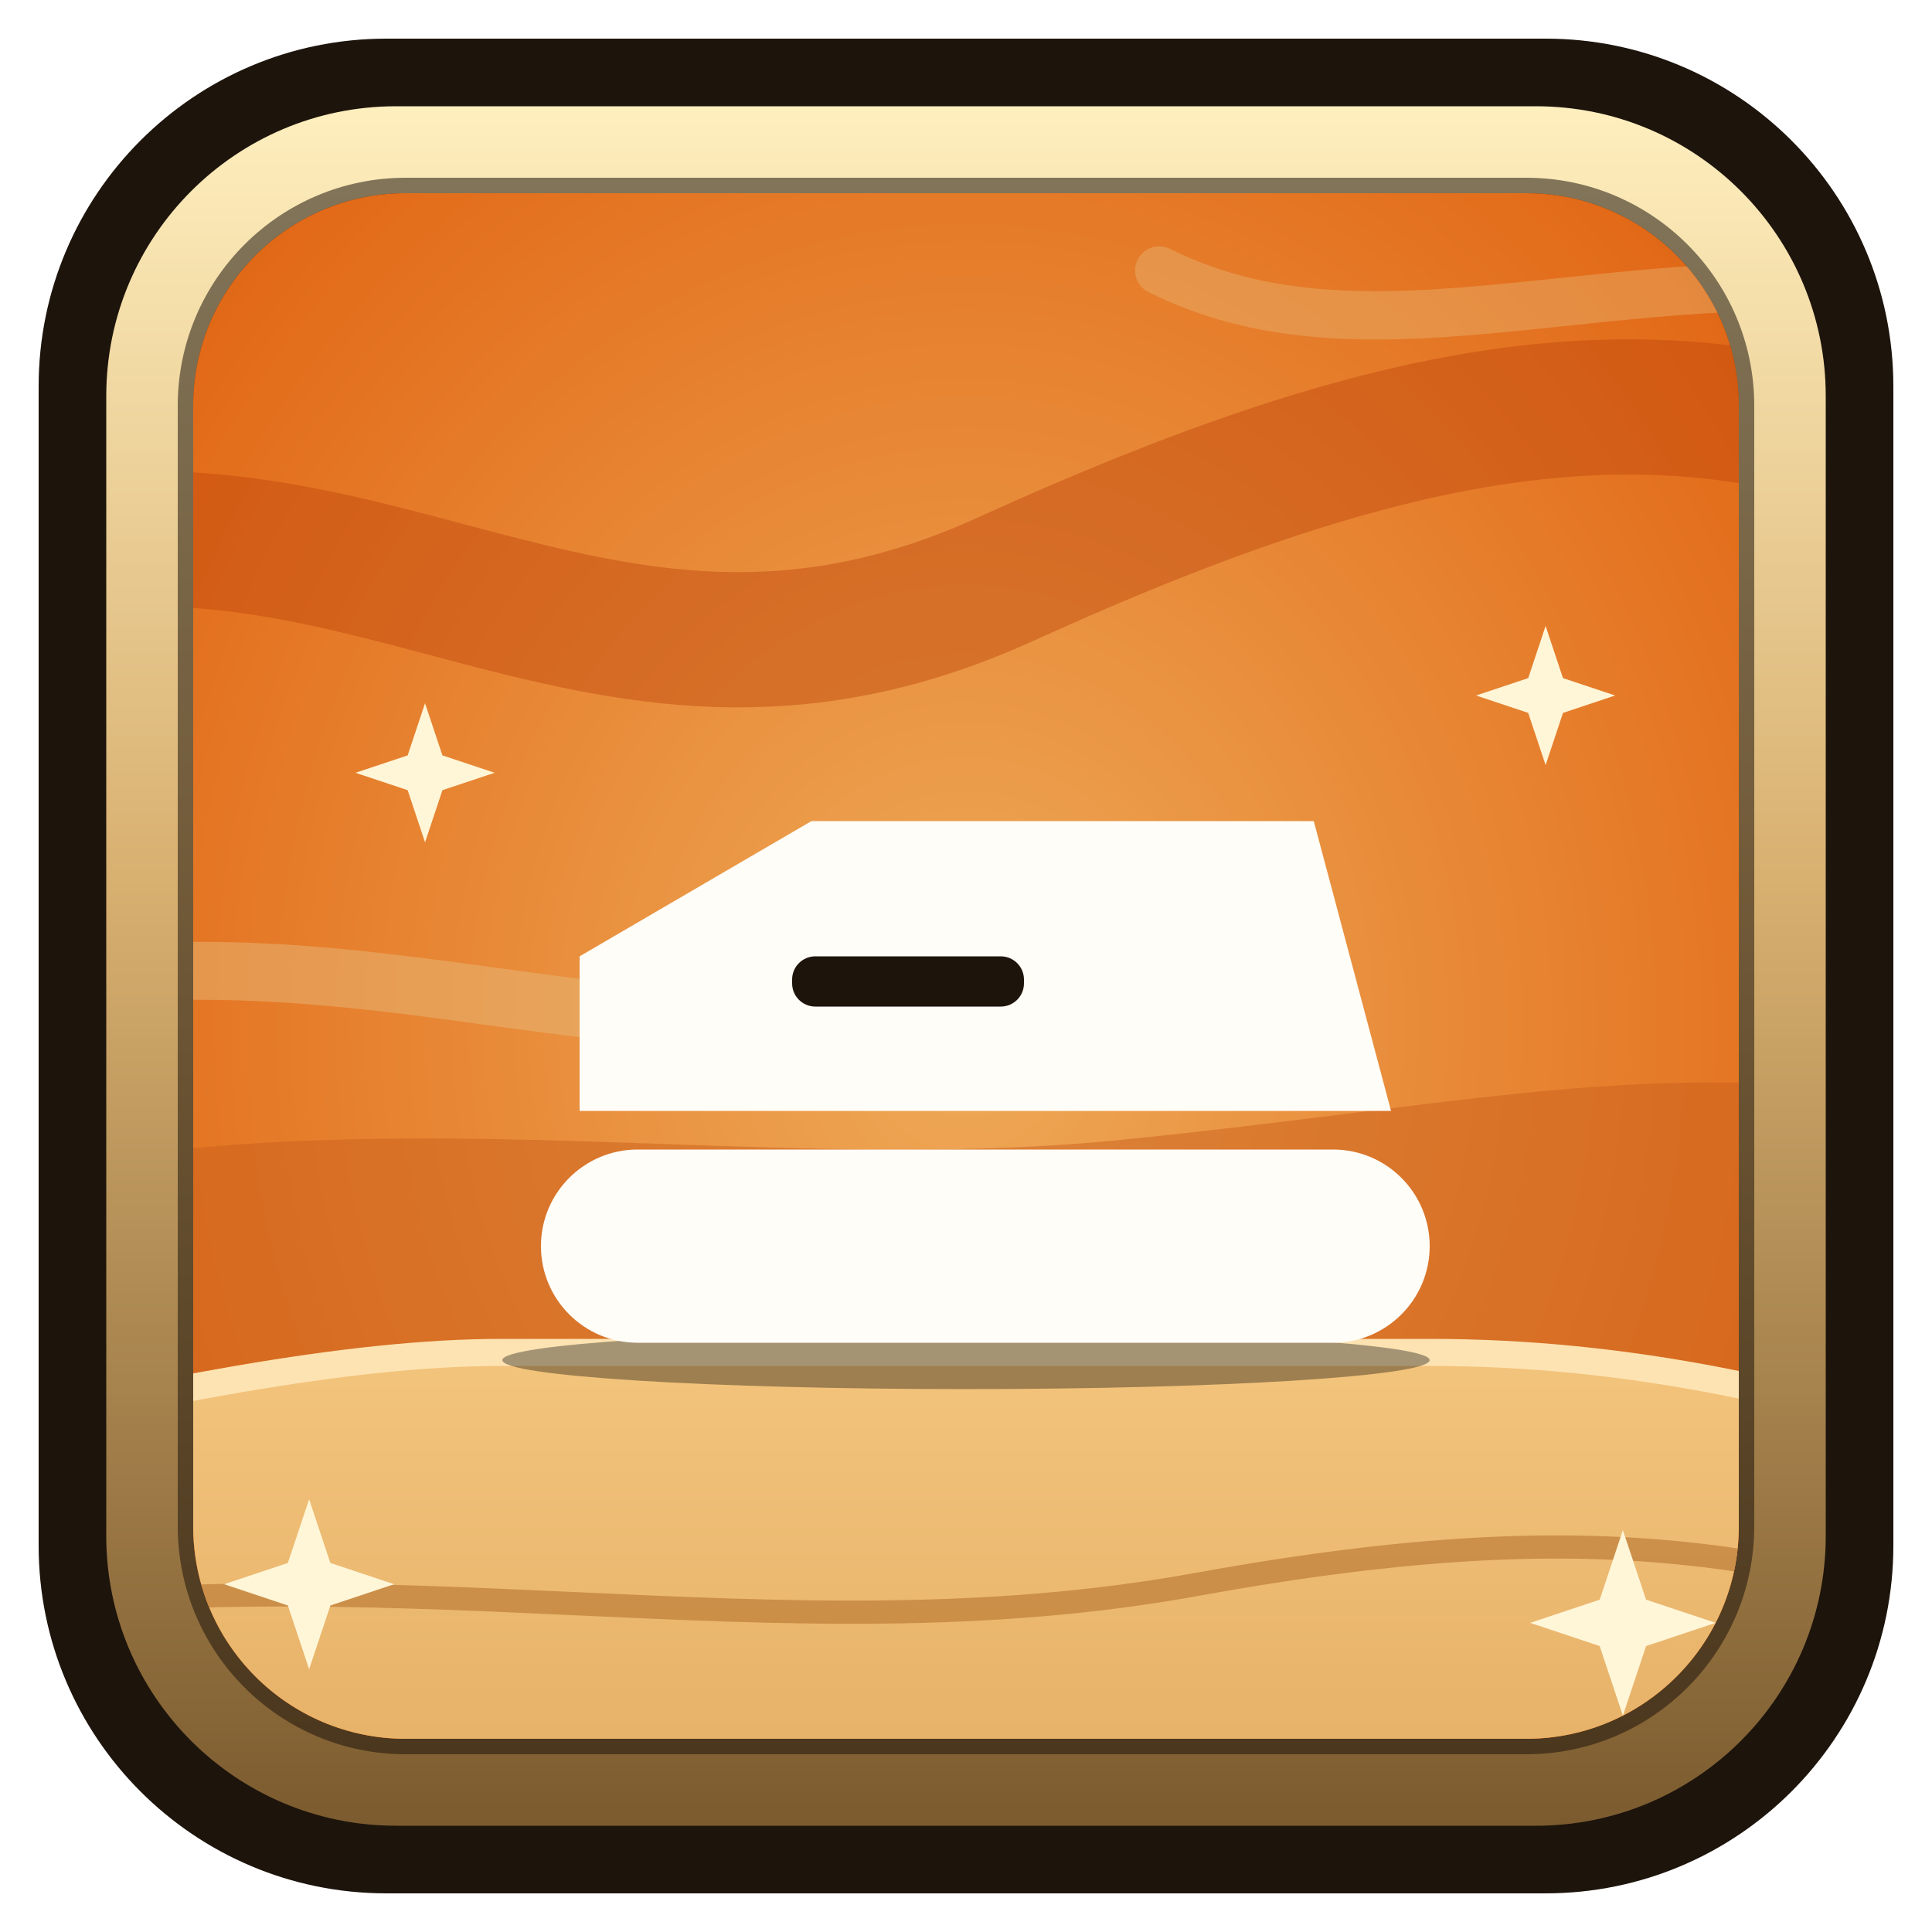
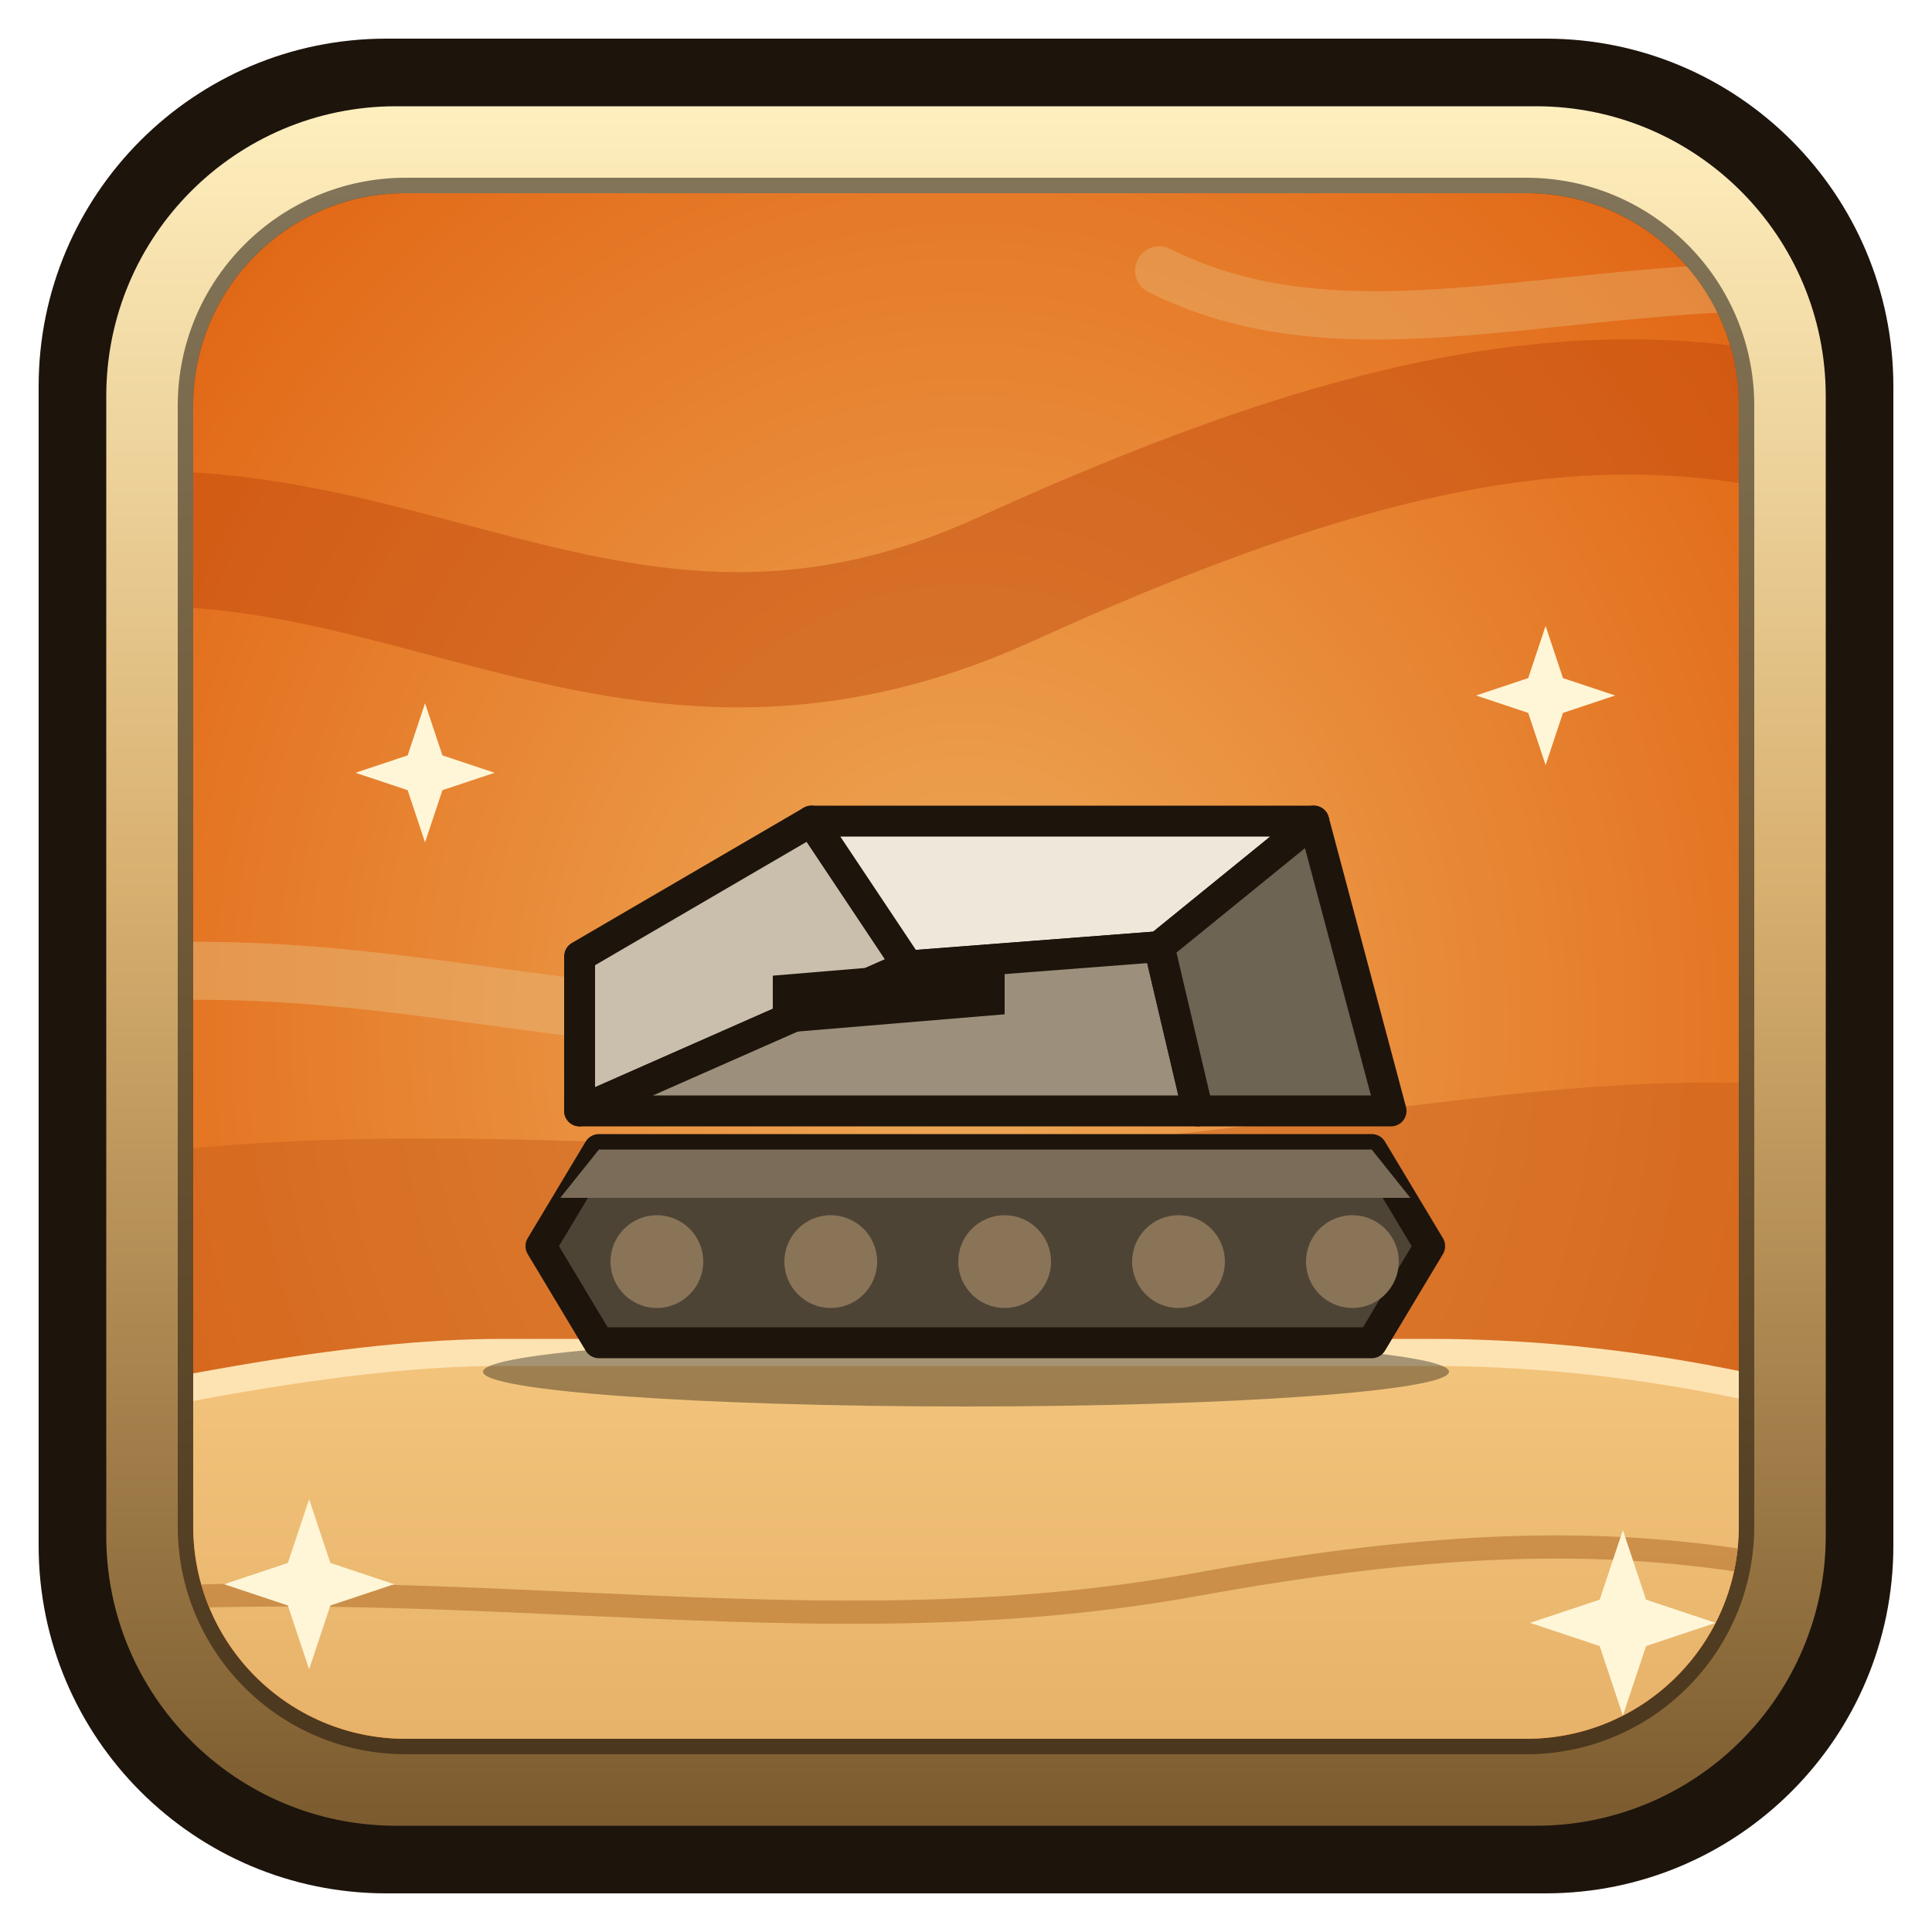
<svg xmlns="http://www.w3.org/2000/svg" viewBox="0 0 100 100" width="100" height="100">
  <defs />
  <g transform="translate(0.0,0.0) scale(1)">
    <defs>
      <radialGradient id="res-spice-face" cx=".5" cy=".4" r=".72">
        <stop offset="0" stop-color="#e57c34" />
        <stop offset=".6" stop-color="#e26a18" />
        <stop offset="1" stop-color="#9a4810" />
      </radialGradient>
      <linearGradient id="res-spice-rim" x1="0" y1="0" x2="0" y2="1">
        <stop offset="0" stop-color="#fff0c0" />
        <stop offset=".45" stop-color="#d8b070" />
        <stop offset="1" stop-color="#7a5a2e" />
      </linearGradient>
      <radialGradient id="res-spice-inner" cx=".5" cy=".42" r=".7">
        <stop offset=".68" stop-color="#000" stop-opacity="0" />
        <stop offset="1" stop-color="#000" stop-opacity=".3" />
      </radialGradient>
    </defs>
    <rect x="2" y="2" width="96" height="96" rx="18" fill="#1d140c" />
    <rect x="5.5" y="5.5" width="89" height="89" rx="15" fill="url(#res-spice-rim)" />
    <rect x="10" y="10" width="80" height="80" rx="11" fill="url(#res-spice-face)" stroke="#1d140c" stroke-opacity=".55" stroke-width="1.6" />
    <rect x="10.8" y="10.8" width="78.4" height="78.4" rx="10.4" fill="url(#res-spice-inner)" />
    <defs>
      <radialGradient id="res-spice-harvest-face" cx=".5" cy=".45" r=".75">
        <stop offset="0" stop-color="#eeaa58" />
        <stop offset=".55" stop-color="#e26a18" />
        <stop offset="1" stop-color="#923210" />
      </radialGradient>
      <linearGradient id="res-spice-harvest-sand" x1="0" y1="0" x2="0" y2="1">
        <stop offset="0" stop-color="#f3c47c" />
        <stop offset="1" stop-color="#cf8e44" />
      </linearGradient>
      <clipPath id="res-spice-harvest-clip">
        <rect x="10" y="10" width="80" height="80" rx="11" />
      </clipPath>
    </defs>
    <g clip-path="url(#res-spice-harvest-clip)">
      <rect x="-10" y="-10" width="120" height="140" fill="url(#res-spice-harvest-face)" />
      <g fill="none" stroke-linecap="round">
        <path d="M-4 30 C18 22 30 40 52 30 S88 18 104 26" stroke="#bf440c" stroke-width="7" opacity=".45" />
        <path d="M-4 52 C20 46 34 58 56 50" stroke="#e8b878" stroke-width="3" opacity=".5" />
        <path d="M60 14 C72 20 86 12 104 16" stroke="#e8b878" stroke-width="2.5" opacity=".4" />
      </g>
      <path d="M-5 62 C18 56 38 61 58 59 S88 54 105 58 L105 130 L-5 130Z" fill="#c9601c" opacity=".5" />
      <path d="M-5 75 C8 72 18 70 26 70 H74 C84 70 94 72 105 76 L105 130 L-5 130Z" fill="url(#res-spice-harvest-sand)" />
      <path d="M-5 75 C8 72 18 70 26 70 H74 C84 70 94 72 105 76" fill="none" stroke="#fde3b2" stroke-width="1.4" />
      <path d="M-5 84 C20 80 40 86 62 82 S92 81 105 84 M8 94 C30 90 52 96 76 92" fill="none" stroke="#b5732f" stroke-width="1.2" opacity=".6" />
-       <ellipse cx="50" cy="70.4" rx="24" ry="1.5" fill="#000" opacity=".35" />
-       <path d="M30 57.5 V49.5 L42 42.5 H68 L72 57.5Z" fill="#fffdf8" />
-       <rect x="41" y="49.5" width="12" height="2.6" rx="1.2" fill="#1d140c" />
-       <rect x="28" y="59.5" width="46" height="10" rx="5" fill="#fffdf8" />
+       <ellipse cx="50" cy="71" rx="25" ry="1.8" fill="#000" opacity=".35" />
+       <polygon points="30,57.5 30,49.5 42,42.5 47,50" fill="#c9bfac" stroke="#1d140c" stroke-width="1.6" stroke-linejoin="round" />
+       <polygon points="42,42.5 68,42.5 60,49 47,50" fill="#efe8da" stroke="#1d140c" stroke-width="1.6" stroke-linejoin="round" />
+       <polygon points="47,50 60,49 62,57.5 30,57.5" fill="#9c907c" stroke="#1d140c" stroke-width="1.6" stroke-linejoin="round" />
+       <polygon points="60,49 68,42.5 72,57.5 62,57.5" fill="#6e6454" stroke="#1d140c" stroke-width="1.6" stroke-linejoin="round" />
+       <polygon points="40,50.5 52,49.5 52,52.5 40,53.5" fill="#1d140c" />
+       <polygon points="28,64.5 31,59.5 71,59.5 74,64.5 71,69.5 31,69.5" fill="#4e4436" stroke="#1d140c" stroke-width="1.6" stroke-linejoin="round" />
+       <polygon points="31,59.5 71,59.5 73,62 29,62" fill="#7a6c58" />
+       <circle cx="34" cy="65.3" r="2.4" fill="#8a7458" />
+       <circle cx="43" cy="65.3" r="2.4" fill="#8a7458" />
+       <circle cx="52" cy="65.3" r="2.4" fill="#8a7458" />
+       <circle cx="61" cy="65.3" r="2.4" fill="#8a7458" />
+       <circle cx="70" cy="65.3" r="2.4" fill="#8a7458" />
      <path d="M16 77.6 L17.1 80.9 L20.4 82 L17.1 83.1 L16 86.4 L14.9 83.1 L11.6 82 L14.9 80.9Z" fill="#fff6d8" />
      <path d="M84 79.2 L85.2 82.8 L88.8 84 L85.2 85.2 L84 88.8 L82.8 85.2 L79.2 84 L82.8 82.8Z" fill="#fff6d8" />
      <path d="M22 36.4 L22.9 39.1 L25.6 40 L22.9 40.9 L22 43.6 L21.1 40.9 L18.4 40 L21.1 39.1Z" fill="#fff6d8" />
      <path d="M80 32.4 L80.9 35.1 L83.6 36 L80.9 36.9 L80 39.6 L79.1 36.9 L76.4 36 L79.1 35.1Z" fill="#fff6d8" />
    </g>
  </g>
</svg>
